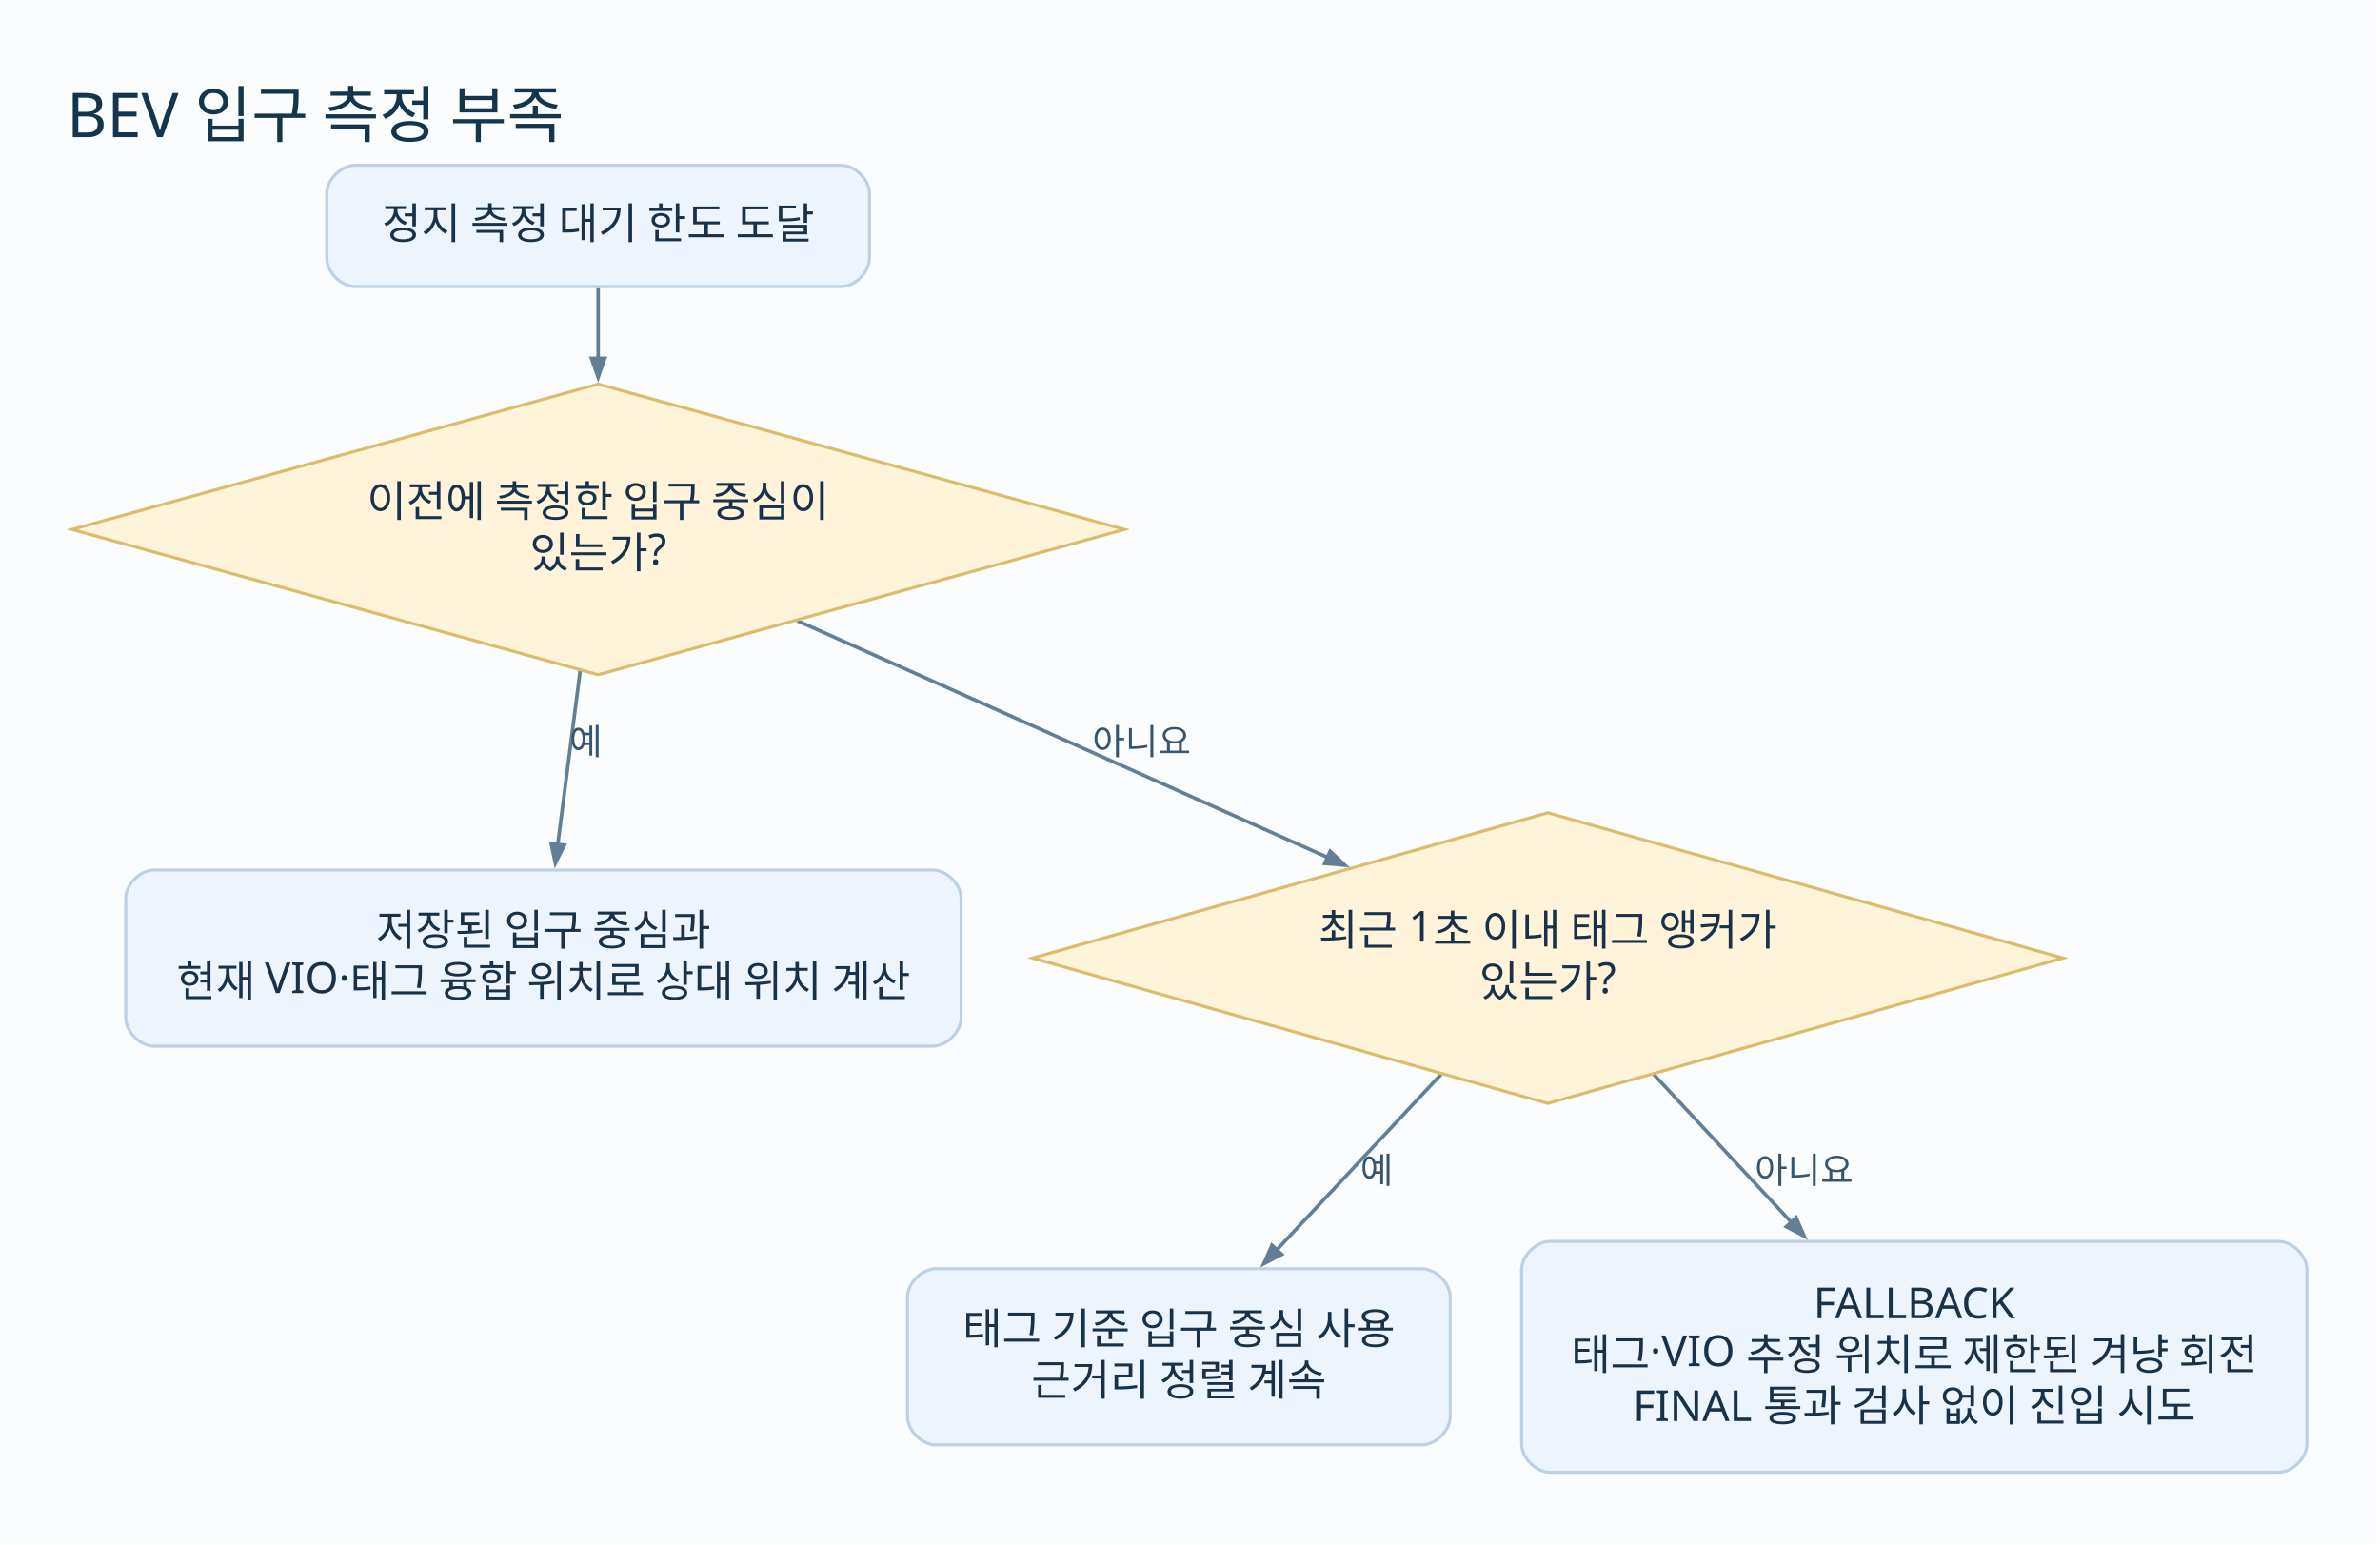
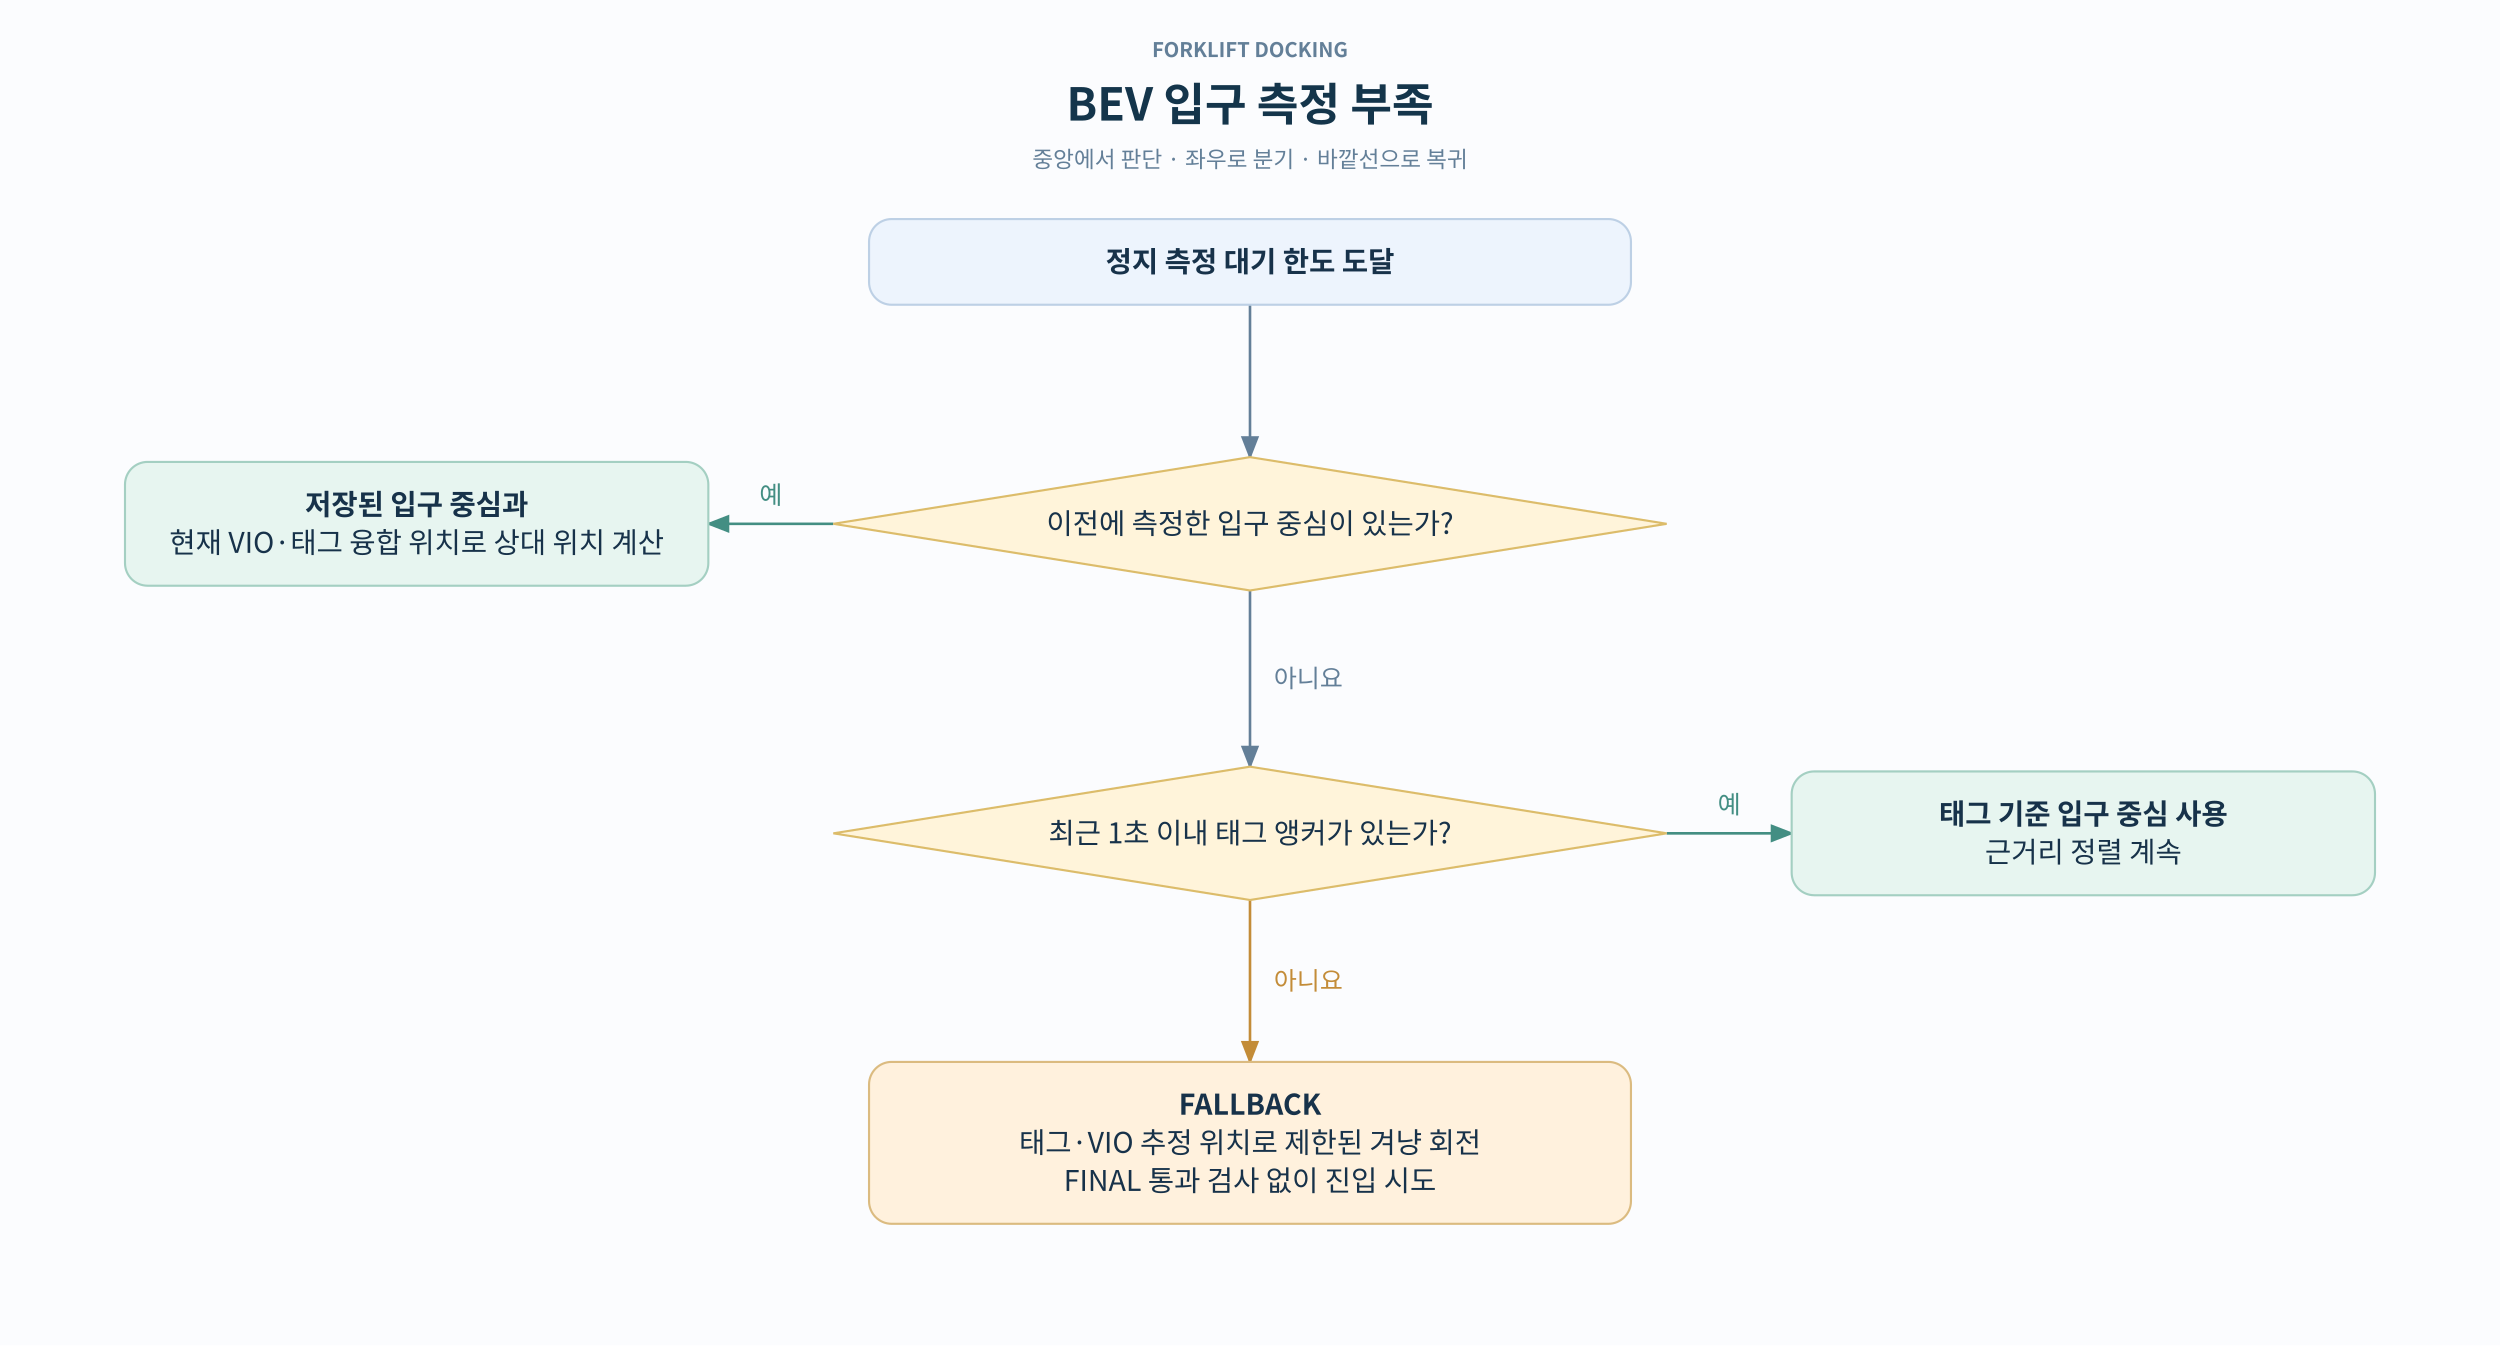
- <svg xmlns="http://www.w3.org/2000/svg" width="1000pt" height="649pt" viewBox="0.00 0.00 1000.00 649.00">
-   <g id="graph0" class="graph" transform="scale(1 1) rotate(0) translate(30.24 618.62)">
-     <polygon fill="#fbfcfe" stroke="none" points="-30.24,30.24 -30.24,-618.62 969.3,-618.62 969.3,30.24 -30.24,30.24" />
-     <text xml:space="preserve" text-anchor="middle" x="102.25" y="-560.98" font-family="Apple SD Gothic Neo" font-size="26.00" fill="#14354b">BEV 입구 측정 부족</text>
-     <g id="edge1" class="edge">
-       <path fill="none" stroke="#637f98" stroke-width="1.5" d="M221.08,-497.59C221.08,-488.86 221.08,-478.59 221.08,-468" />
-       <polygon fill="#637f98" stroke="#637f98" stroke-width="1.5" points="223.88,-468.07 221.08,-460.07 218.28,-468.07 223.88,-468.07" />
-     </g>
-     <g id="edge2" class="edge">
-       <path fill="none" stroke="#637f98" stroke-width="1.5" d="M213.54,-336.83C210.48,-313.08 206.98,-286 204.09,-263.6" />
-       <polygon fill="#637f98" stroke="#637f98" stroke-width="1.5" points="206.9,-263.5 203.1,-255.92 201.34,-264.21 206.9,-263.5" />
-       <text xml:space="preserve" text-anchor="middle" x="215.89" y="-301.6" font-family="Apple SD Gothic Neo" font-size="15.00" fill="#36556f">예</text>
-     </g>
-     <g id="edge3" class="edge">
-       <path fill="none" stroke="#637f98" stroke-width="1.5" d="M304.72,-357.81C369.87,-328.73 460.24,-288.39 527.55,-258.35" />
-       <polygon fill="#637f98" stroke="#637f98" stroke-width="1.5" points="528.65,-260.92 534.81,-255.1 526.37,-255.81 528.65,-260.92" />
-       <text xml:space="preserve" text-anchor="middle" x="449.41" y="-301.6" font-family="Apple SD Gothic Neo" font-size="15.00" fill="#36556f">아니요</text>
-     </g>
-     <g id="edge4" class="edge">
-       <path fill="none" stroke="#637f98" stroke-width="1.5" d="M575.24,-167.16C553.47,-143.91 527.5,-116.16 506.24,-93.45" />
-       <polygon fill="#637f98" stroke="#637f98" stroke-width="1.5" points="508.28,-91.54 500.77,-87.62 504.19,-95.37 508.28,-91.54" />
-       <text xml:space="preserve" text-anchor="middle" x="548.2" y="-121.48" font-family="Apple SD Gothic Neo" font-size="15.00" fill="#36556f">예</text>
-     </g>
-     <g id="edge5" class="edge">
-       <path fill="none" stroke="#637f98" stroke-width="1.5" d="M664.62,-167.16C682.74,-147.68 703.79,-125.05 722.56,-104.87" />
-       <polygon fill="#637f98" stroke="#637f98" stroke-width="1.5" points="724.42,-106.98 727.82,-99.22 720.32,-103.17 724.42,-106.98" />
-       <text xml:space="preserve" text-anchor="middle" x="727.74" y="-121.48" font-family="Apple SD Gothic Neo" font-size="15.00" fill="#36556f">아니요</text>
-     </g>
-     <g id="node1" class="node">
-       <path fill="#edf4fd" stroke="#bdd0e5" stroke-width="1.3" d="M323.09,-549.18C323.09,-549.18 119.06,-549.18 119.06,-549.18 113.06,-549.18 107.06,-543.18 107.06,-537.18 107.06,-537.18 107.06,-510.21 107.06,-510.21 107.06,-504.21 113.06,-498.21 119.06,-498.21 119.06,-498.21 323.09,-498.21 323.09,-498.21 329.09,-498.21 335.09,-504.21 335.09,-510.21 335.09,-510.21 335.09,-537.18 335.09,-537.18 335.09,-543.18 329.09,-549.18 323.09,-549.18" />
-       <text xml:space="preserve" text-anchor="middle" x="221.08" y="-518.3" font-family="Apple SD Gothic Neo" font-size="18.00" fill="#17324a">정지 측정 대기 한도 도달</text>
-     </g>
-     <g id="node2" class="node">
-       <polygon fill="#fff4da" stroke="#dcbc6a" stroke-width="1.3" points="221.08,-457.21 0,-396.15 221.08,-335.1 442.15,-396.15 221.08,-457.21" />
-       <text xml:space="preserve" text-anchor="middle" x="221.08" y="-401.55" font-family="Apple SD Gothic Neo" font-size="18.00" fill="#17324a">이전에 측정한 입구 중심이</text>
-       <text xml:space="preserve" text-anchor="middle" x="221.08" y="-379.95" font-family="Apple SD Gothic Neo" font-size="18.00" fill="#17324a">있는가?</text>
-     </g>
-     <g id="node3" class="node">
-       <path fill="#edf4fd" stroke="#bdd0e5" stroke-width="1.3" d="M361.58,-253.05C361.58,-253.05 34.58,-253.05 34.58,-253.05 28.58,-253.05 22.58,-247.05 22.58,-241.05 22.58,-241.05 22.58,-191.03 22.58,-191.03 22.58,-185.03 28.58,-179.03 34.58,-179.03 34.58,-179.03 361.58,-179.03 361.58,-179.03 367.58,-179.03 373.58,-185.03 373.58,-191.03 373.58,-191.03 373.58,-241.05 373.58,-241.05 373.58,-247.05 367.58,-253.05 361.58,-253.05" />
-       <text xml:space="preserve" text-anchor="middle" x="198.08" y="-221.44" font-family="Apple SD Gothic Neo" font-size="18.00" fill="#17324a">저장된 입구 중심과</text>
-       <text xml:space="preserve" text-anchor="middle" x="198.08" y="-199.84" font-family="Apple SD Gothic Neo" font-size="18.00" fill="#17324a">현재 VIO·태그 융합 위치로 상대 위치 계산</text>
-     </g>
-     <g id="node4" class="node">
-       <polygon fill="#fff4da" stroke="#dcbc6a" stroke-width="1.3" points="620.08,-277.1 403.61,-216.04 620.08,-154.98 836.54,-216.04 620.08,-277.1" />
-       <text xml:space="preserve" text-anchor="middle" x="620.08" y="-221.44" font-family="Apple SD Gothic Neo" font-size="18.00" fill="#17324a">최근 1초 이내 태그 앵커가</text>
-       <text xml:space="preserve" text-anchor="middle" x="620.08" y="-199.84" font-family="Apple SD Gothic Neo" font-size="18.00" fill="#17324a">있는가?</text>
-     </g>
-     <g id="node5" class="node">
-       <path fill="#edf4fd" stroke="#bdd0e5" stroke-width="1.3" d="M567.09,-85.5C567.09,-85.5 363.06,-85.5 363.06,-85.5 357.06,-85.5 351.06,-79.5 351.06,-73.5 351.06,-73.5 351.06,-23.48 351.06,-23.48 351.06,-17.48 357.06,-11.48 363.06,-11.48 363.06,-11.48 567.09,-11.48 567.09,-11.48 573.09,-11.48 579.09,-17.48 579.09,-23.48 579.09,-23.48 579.09,-73.5 579.09,-73.5 579.09,-79.5 573.09,-85.5 567.09,-85.5" />
-       <text xml:space="preserve" text-anchor="middle" x="465.08" y="-53.89" font-family="Apple SD Gothic Neo" font-size="18.00" fill="#17324a">태그 기준 입구 중심 사용</text>
-       <text xml:space="preserve" text-anchor="middle" x="465.08" y="-32.29" font-family="Apple SD Gothic Neo" font-size="18.00" fill="#17324a">근거리 정렬 계속</text>
-     </g>
-     <g id="node6" class="node">
-       <path fill="#edf4fd" stroke="#bdd0e5" stroke-width="1.3" d="M927.06,-96.98C927.06,-96.98 621.09,-96.98 621.09,-96.98 615.09,-96.98 609.09,-90.98 609.09,-84.98 609.09,-84.98 609.09,-12 609.09,-12 609.09,-6 615.09,0 621.09,0 621.09,0 927.06,0 927.06,0 933.06,0 939.06,-6 939.06,-12 939.06,-12 939.06,-84.98 939.06,-84.98 939.06,-90.98 933.06,-96.98 927.06,-96.98" />
-       <text xml:space="preserve" text-anchor="middle" x="774.08" y="-64.69" font-family="Apple SD Gothic Neo" font-size="18.00" fill="#17324a">FALLBACK</text>
-       <text xml:space="preserve" text-anchor="middle" x="774.08" y="-43.09" font-family="Apple SD Gothic Neo" font-size="18.00" fill="#17324a">태그·VIO 추정 위치로 제한된 겨냥 회전</text>
-       <text xml:space="preserve" text-anchor="middle" x="774.08" y="-21.49" font-family="Apple SD Gothic Neo" font-size="18.00" fill="#17324a">FINAL 통과 검사 없이 진입 시도</text>
-     </g>
+ <svg xmlns="http://www.w3.org/2000/svg" width="2100" height="1130" viewBox="0 0 2100 1130" role="img" aria-labelledby="title desc">
+   <rect width="2100" height="1130" fill="#FBFCFE" />
+   <defs>
+     <marker id="arrow637F98" markerWidth="9" markerHeight="7" refX="8" refY="3.5" orient="auto" markerUnits="strokeWidth">
+       <path d="M0,0 L9,3.5 L0,7 Z" fill="#637F98" />
+     </marker>
+     <marker id="arrow438E83" markerWidth="9" markerHeight="7" refX="8" refY="3.5" orient="auto" markerUnits="strokeWidth">
+       <path d="M0,0 L9,3.5 L0,7 Z" fill="#438E83" />
+     </marker>
+     <marker id="arrow8975B2" markerWidth="9" markerHeight="7" refX="8" refY="3.5" orient="auto" markerUnits="strokeWidth">
+       <path d="M0,0 L9,3.5 L0,7 Z" fill="#8975B2" />
+     </marker>
+     <marker id="arrowC38C38" markerWidth="9" markerHeight="7" refX="8" refY="3.5" orient="auto" markerUnits="strokeWidth">
+       <path d="M0,0 L9,3.5 L0,7 Z" fill="#C38C38" />
+     </marker>
+   </defs>
+   <text x="1050" y="42" text-anchor="middle" dominant-baseline="middle" font-family="Apple SD Gothic Neo, Noto Sans CJK KR, sans-serif" font-size="17" font-weight="600" fill="#637F98">FORKLIFT DOCKING</text>
+   <text x="1050" y="88" text-anchor="middle" dominant-baseline="middle" font-family="Apple SD Gothic Neo, Noto Sans CJK KR, sans-serif" font-size="38" font-weight="700" fill="#14354B">BEV 입구 측정 부족</text>
+   <text x="1050" y="134" text-anchor="middle" dominant-baseline="middle" font-family="Apple SD Gothic Neo, Noto Sans CJK KR, sans-serif" font-size="19" font-weight="400" fill="#637F98">중앙에서 판단 · 좌우로 분기 · 바깥선으로 복귀</text>
+   <g class="edge" data-from="D0" data-to="D1">
+     <polyline points="1050,256 1050,384" fill="none" stroke="#637F98" stroke-width="2.2" stroke-linejoin="round" marker-end="url(#arrow637F98)" />
+   </g>
+   <g class="edge" data-from="D1" data-to="D2">
+     <polyline points="700,440 595,440" fill="none" stroke="#438E83" stroke-width="2.2" stroke-linejoin="round" marker-end="url(#arrow438E83)" />
+   </g>
+   <g class="edge" data-from="D1" data-to="D3">
+     <polyline points="1050,496 1050,644" fill="none" stroke="#637F98" stroke-width="2.2" stroke-linejoin="round" marker-end="url(#arrow637F98)" />
+   </g>
+   <g class="edge" data-from="D3" data-to="D4">
+     <polyline points="1400,700 1505,700" fill="none" stroke="#438E83" stroke-width="2.2" stroke-linejoin="round" marker-end="url(#arrow438E83)" />
+   </g>
+   <g class="edge" data-from="D3" data-to="D5">
+     <polyline points="1050,756 1050,892" fill="none" stroke="#C38C38" stroke-width="2.2" stroke-linejoin="round" marker-end="url(#arrowC38C38)" />
+   </g>
+   <rect x="630.5" y="400" width="34" height="32" rx="6" fill="#FBFCFE" />
+   <text x="647.5" y="416.0" text-anchor="middle" dominant-baseline="middle" font-family="Apple SD Gothic Neo, Noto Sans CJK KR, sans-serif" font-size="21" font-weight="500" fill="#438E83">예</text>
+   <rect x="1064" y="554" width="70" height="32" rx="6" fill="#FBFCFE" />
+   <text x="1099.0" y="570.0" text-anchor="middle" dominant-baseline="middle" font-family="Apple SD Gothic Neo, Noto Sans CJK KR, sans-serif" font-size="21" font-weight="500" fill="#637F98">아니요</text>
+   <rect x="1435.5" y="660" width="34" height="32" rx="6" fill="#FBFCFE" />
+   <text x="1452.5" y="676.0" text-anchor="middle" dominant-baseline="middle" font-family="Apple SD Gothic Neo, Noto Sans CJK KR, sans-serif" font-size="21" font-weight="500" fill="#438E83">예</text>
+   <rect x="1064" y="808" width="70" height="32" rx="6" fill="#FBFCFE" />
+   <text x="1099.0" y="824.0" text-anchor="middle" dominant-baseline="middle" font-family="Apple SD Gothic Neo, Noto Sans CJK KR, sans-serif" font-size="21" font-weight="500" fill="#C38C38">아니요</text>
+   <g id="node-D0" class="node" data-main="true">
+     <rect x="730.0" y="184.0" width="640" height="72" rx="19" fill="#EDF4FD" stroke="#BDD0E5" stroke-width="1.8" />
+     <text x="1050" y="220.0" text-anchor="middle" dominant-baseline="middle" font-family="Apple SD Gothic Neo, Noto Sans CJK KR, sans-serif" font-size="24" font-weight="600" fill="#17324A">정지 측정 대기 한도 도달</text>
+   </g>
+   <g id="node-D1" class="node" data-main="true">
+     <polygon points="1050,384.0 1400.0,440 1050,496.0 700.0,440" fill="#FFF4DA" stroke="#DCBC6A" stroke-width="1.8" />
+     <text x="1050" y="440.0" text-anchor="middle" dominant-baseline="middle" font-family="Apple SD Gothic Neo, Noto Sans CJK KR, sans-serif" font-size="24" font-weight="400" fill="#17324A">이전에 측정한 입구 중심이 있는가?</text>
+   </g>
+   <g id="node-D2" class="node" data-main="false">
+     <rect x="105.0" y="388.0" width="490" height="104" rx="19" fill="#E7F5F0" stroke="#A4CFC2" stroke-width="1.8" />
+     <text x="350" y="424.0" text-anchor="middle" dominant-baseline="middle" font-family="Apple SD Gothic Neo, Noto Sans CJK KR, sans-serif" font-size="24" font-weight="600" fill="#17324A">저장된 입구 중심과</text>
+     <text x="350" y="456.0" text-anchor="middle" dominant-baseline="middle" font-family="Apple SD Gothic Neo, Noto Sans CJK KR, sans-serif" font-size="24" font-weight="400" fill="#17324A">현재 VIO·태그 융합 위치로 상대 위치 계산</text>
+   </g>
+   <g id="node-D3" class="node" data-main="true">
+     <polygon points="1050,644.0 1400.0,700 1050,756.0 700.0,700" fill="#FFF4DA" stroke="#DCBC6A" stroke-width="1.8" />
+     <text x="1050" y="700.0" text-anchor="middle" dominant-baseline="middle" font-family="Apple SD Gothic Neo, Noto Sans CJK KR, sans-serif" font-size="24" font-weight="400" fill="#17324A">최근 1초 이내 태그 앵커가 있는가?</text>
+   </g>
+   <g id="node-D4" class="node" data-main="false">
+     <rect x="1505.0" y="648.0" width="490" height="104" rx="19" fill="#E7F5F0" stroke="#A4CFC2" stroke-width="1.8" />
+     <text x="1750" y="684.0" text-anchor="middle" dominant-baseline="middle" font-family="Apple SD Gothic Neo, Noto Sans CJK KR, sans-serif" font-size="24" font-weight="600" fill="#17324A">태그 기준 입구 중심 사용</text>
+     <text x="1750" y="716.0" text-anchor="middle" dominant-baseline="middle" font-family="Apple SD Gothic Neo, Noto Sans CJK KR, sans-serif" font-size="24" font-weight="400" fill="#17324A">근거리 정렬 계속</text>
+   </g>
+   <g id="node-D5" class="node" data-main="true">
+     <rect x="730.0" y="892.0" width="640" height="136" rx="19" fill="#FFF1DD" stroke="#DBBB80" stroke-width="1.8" />
+     <text x="1050" y="928.0" text-anchor="middle" dominant-baseline="middle" font-family="Apple SD Gothic Neo, Noto Sans CJK KR, sans-serif" font-size="24" font-weight="600" fill="#17324A">FALLBACK</text>
+     <text x="1050" y="960.0" text-anchor="middle" dominant-baseline="middle" font-family="Apple SD Gothic Neo, Noto Sans CJK KR, sans-serif" font-size="24" font-weight="400" fill="#17324A">태그·VIO 추정 위치로 제한된 겨냥 회전</text>
+     <text x="1050" y="992.0" text-anchor="middle" dominant-baseline="middle" font-family="Apple SD Gothic Neo, Noto Sans CJK KR, sans-serif" font-size="24" font-weight="400" fill="#17324A">FINAL 통과 검사 없이 진입 시도</text>
  </g>
</svg>
